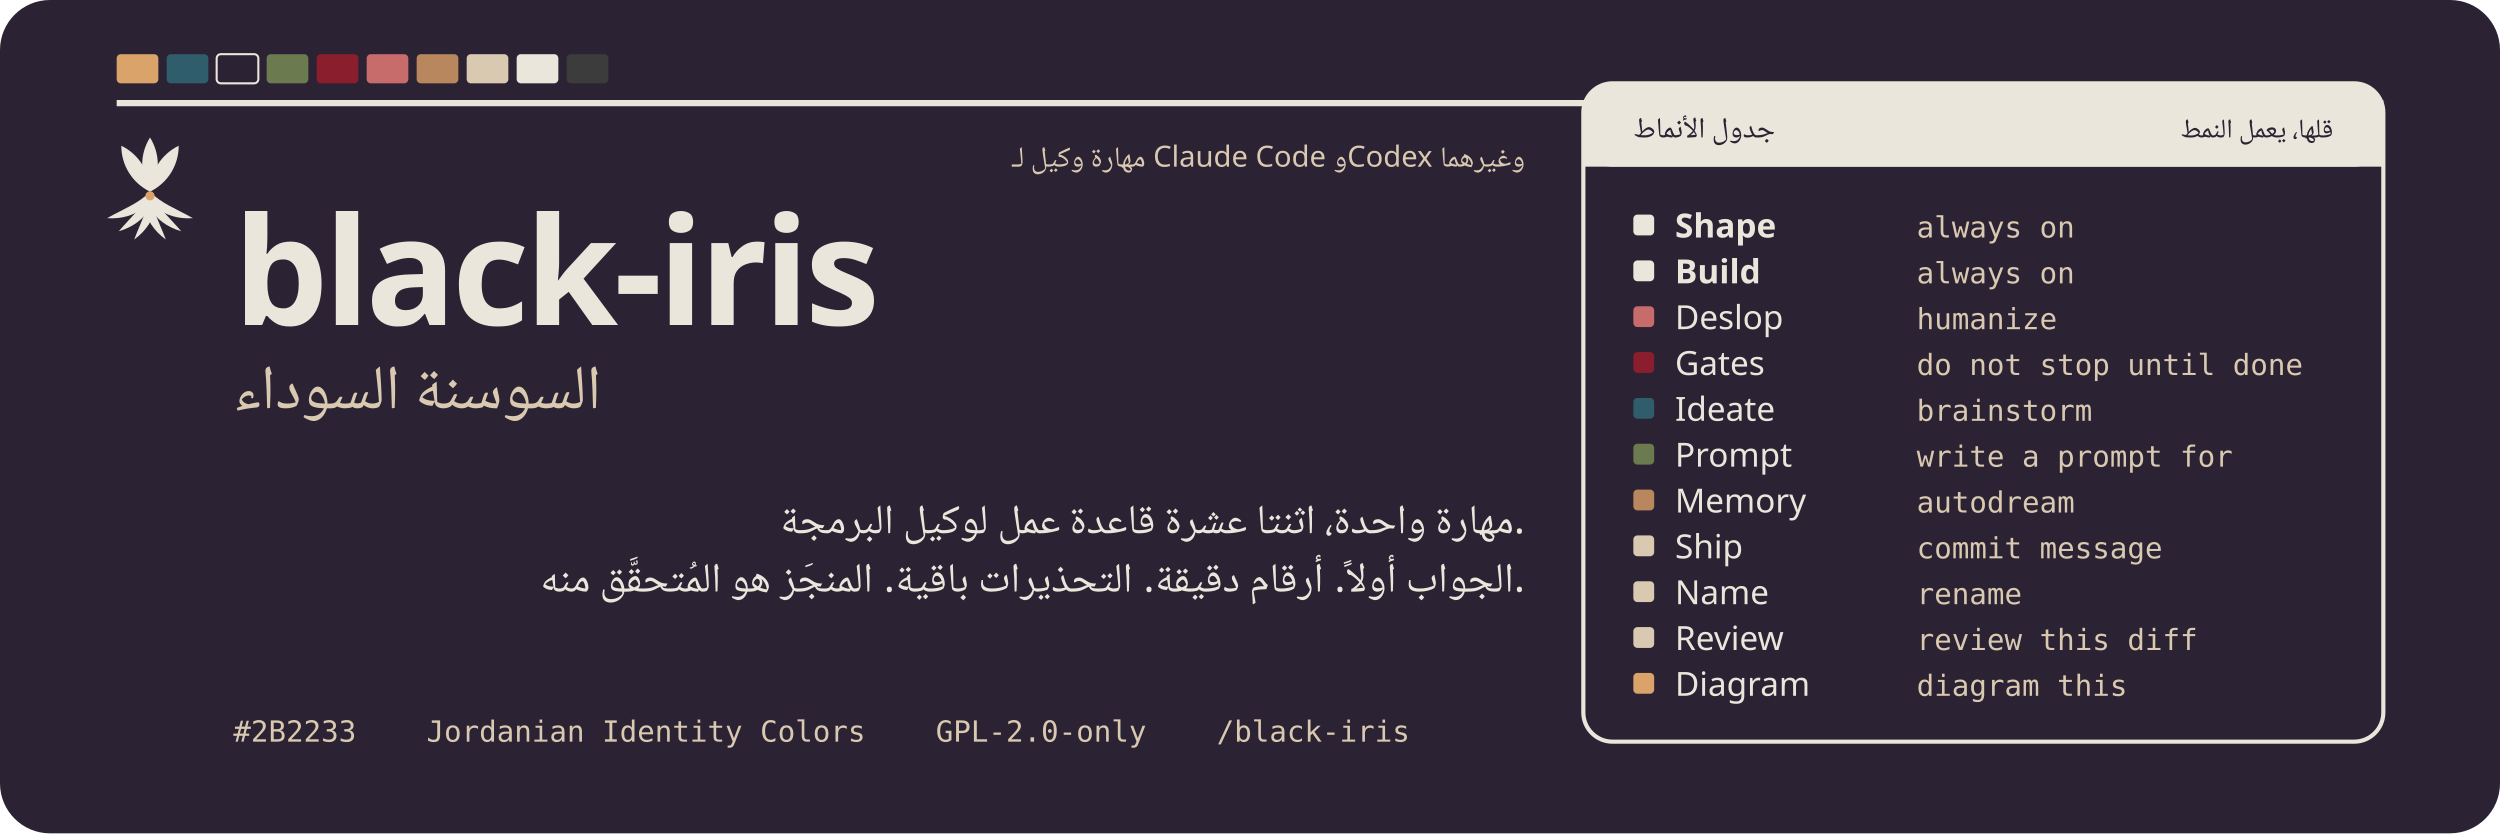
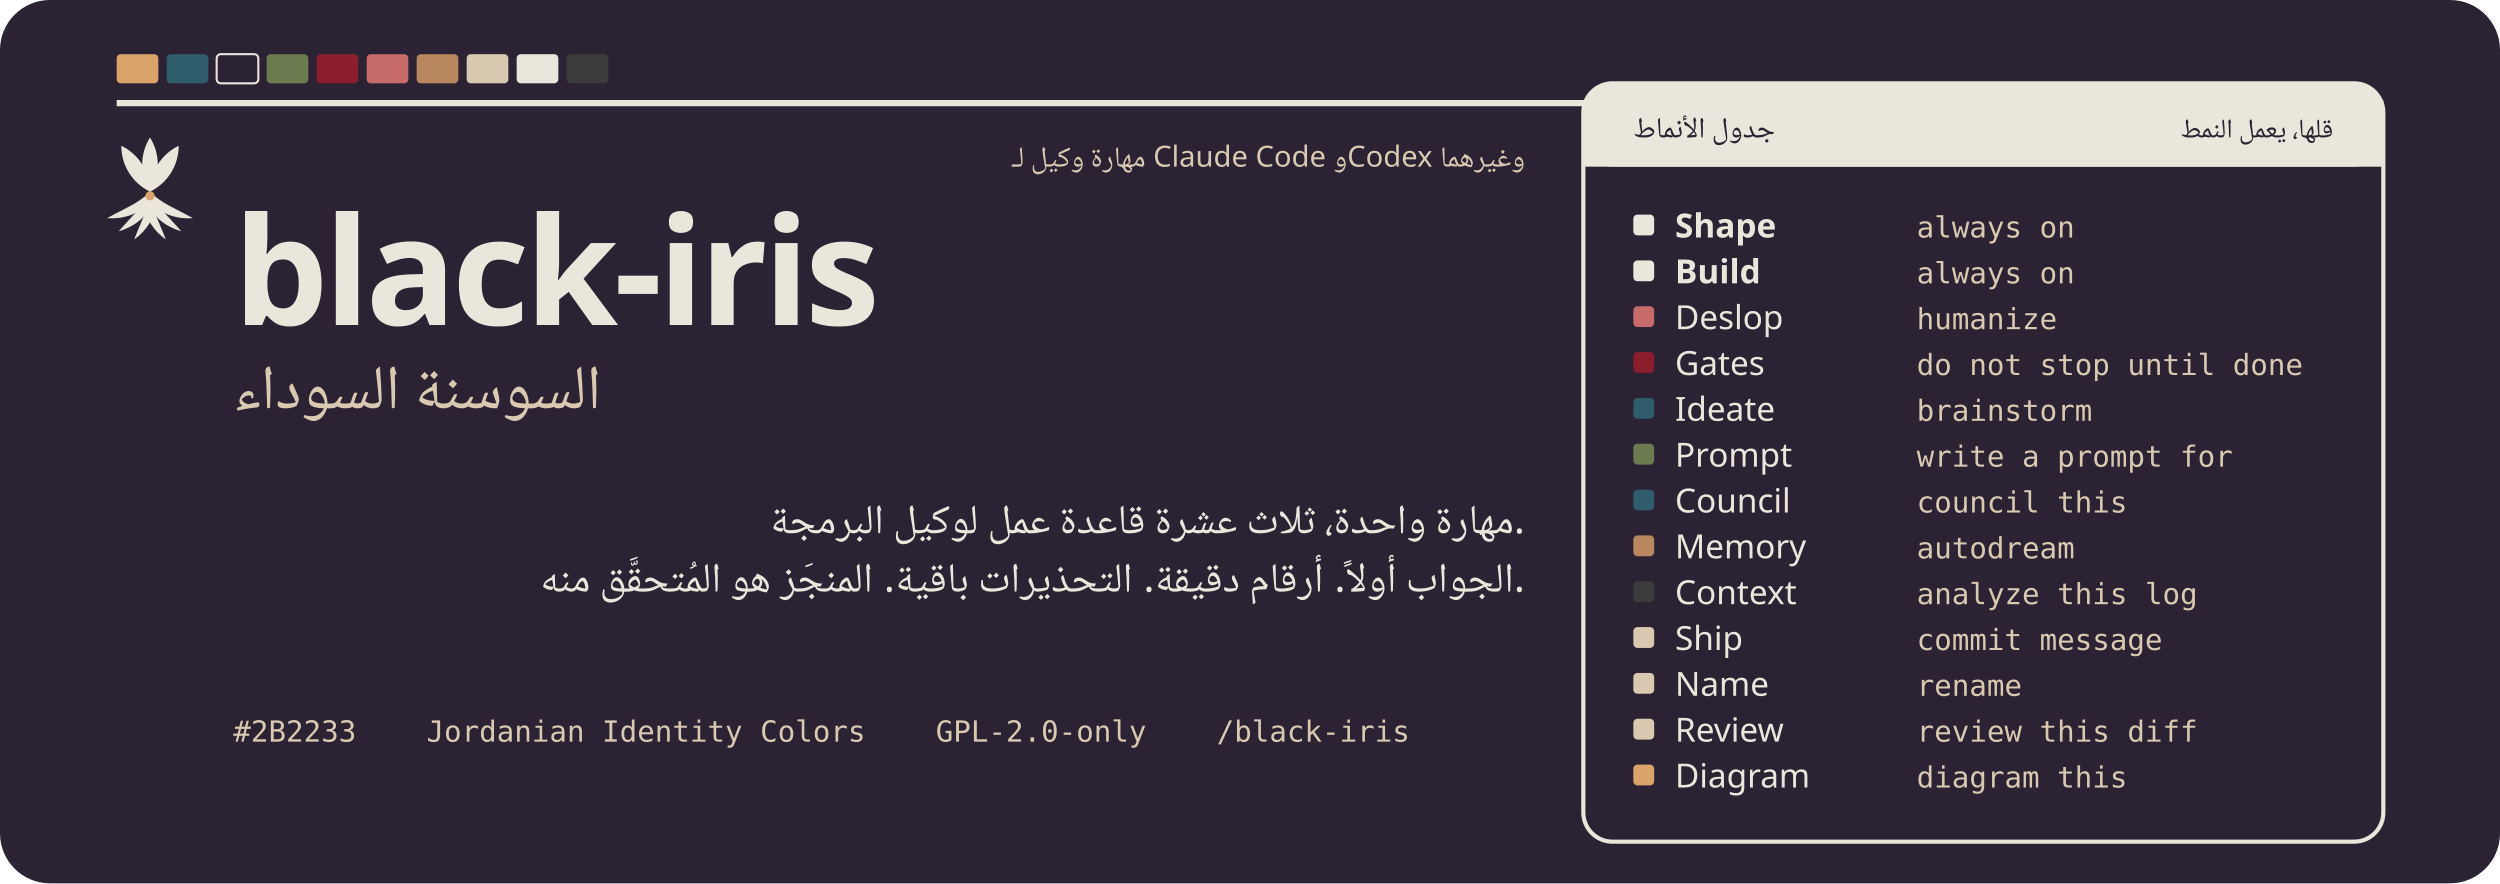
- <svg xmlns="http://www.w3.org/2000/svg" width="1200" height="400" viewBox="0 0 1200 400" role="img" aria-labelledby="title desc">
-   <rect width="1200" height="400" rx="24" fill="#2B2233" />
+ <svg xmlns="http://www.w3.org/2000/svg" width="1200" height="424" viewBox="0 0 1200 424" role="img" aria-labelledby="title desc">
+   <rect width="1200" height="424" rx="24" fill="#2B2233" />
  <rect x="56" y="48" width="1088" height="3" fill="#EAE6DB" />
  <g id="identity-strip" transform="translate(56 26)">
    <rect x="0" y="0" width="20" height="14" rx="2" fill="#D9A36A" />
    <rect x="24" y="0" width="20" height="14" rx="2" fill="#2F5D6B" />
    <rect x="48" y="0" width="20" height="14" rx="2" fill="#2B2233" stroke="#EAE6DB" stroke-width="1" />
    <rect x="72" y="0" width="20" height="14" rx="2" fill="#6B7A4F" />
    <rect x="96" y="0" width="20" height="14" rx="2" fill="#8B1E2D" />
    <rect x="120" y="0" width="20" height="14" rx="2" fill="#C76B6B" />
    <rect x="144" y="0" width="20" height="14" rx="2" fill="#B9875E" />
    <rect x="168" y="0" width="20" height="14" rx="2" fill="#D9C9B0" />
    <rect x="192" y="0" width="20" height="14" rx="2" fill="#EAE6DB" />
    <rect x="216" y="0" width="20" height="14" rx="2" fill="#3C3C3C" />
  </g>
  <g transform="translate(72 92) scale(1.0)" fill="#EAE6DB">
    <path d="M0,0 C-5,-8 -5,-18 0,-26 C5,-18 5,-8 0,0Z" transform="rotate(-32)" />
    <path d="M0,0 C-5,-8 -5,-18 0,-26 C5,-18 5,-8 0,0Z" transform="rotate(0)" />
    <path d="M0,0 C-5,-8 -5,-18 0,-26 C5,-18 5,-8 0,0Z" transform="rotate(32)" />
    <path d="M0,0 C-3,7 -9,12 -15,19 C-8,17 -3,13 0,8 C3,13 8,17 15,19 C9,12 3,7 0,0Z" transform="rotate(-20)" />
    <path d="M0,0 C-3,7 -9,12 -15,19 C-8,17 -3,13 0,8 C3,13 8,17 15,19 C9,12 3,7 0,0Z" transform="rotate(0)" />
    <path d="M0,0 C-3,7 -9,12 -15,19 C-8,17 -3,13 0,8 C3,13 8,17 15,19 C9,12 3,7 0,0Z" transform="rotate(20)" />
    <circle cx="0" cy="2" r="2.2" fill="#D9A36A" />
  </g>
  <g id="title-block" transform="translate(112 64)">
    <text x="620" text-anchor="end" y="16" font-family="-apple-system, BlinkMacSystemFont, 'Segoe UI', 'Noto Sans', 'Noto Naskh Arabic', sans-serif" font-size="14" fill="#D9C9B0">مهارة وكيل لـ Claude Code وCodex وغيرهما</text>
    <text x="0" y="92" font-family="-apple-system, BlinkMacSystemFont, 'Segoe UI', 'Noto Sans', 'Noto Naskh Arabic', sans-serif" font-size="72" font-weight="800" letter-spacing="-2" fill="#EAE6DB">black-iris</text>
    <text x="0" y="132" font-family="-apple-system, BlinkMacSystemFont, 'Segoe UI', 'Noto Sans', 'Noto Naskh Arabic', sans-serif" font-size="30" fill="#D9C9B0">السوسنة السوداء</text>
-     <text x="620" text-anchor="end" y="192" font-family="-apple-system, BlinkMacSystemFont, 'Segoe UI', 'Noto Sans', 'Noto Naskh Arabic', sans-serif" font-size="20" fill="#EAE6DB">مهارة واحدة، اثنتا عشرة قاعدة عمل لوكيل البرمجة.</text>
+     <text x="620" text-anchor="end" y="192" font-family="-apple-system, BlinkMacSystemFont, 'Segoe UI', 'Noto Sans', 'Noto Naskh Arabic', sans-serif" font-size="20" fill="#EAE6DB">مهارة واحدة، ثلاث عشرة قاعدة عمل لوكيل البرمجة.</text>
    <text x="620" text-anchor="end" y="220" font-family="-apple-system, BlinkMacSystemFont, 'Segoe UI', 'Noto Sans', 'Noto Naskh Arabic', sans-serif" font-size="20" fill="#EAE6DB">الجواب أولاً. أرقام دقيقة. التحذيرات باقية. المنجَز هو المُتحقَّق منه.</text>
    <text x="0" y="292" xml:space="preserve" font-family="ui-monospace, SFMono-Regular, Menlo, monospace" font-size="14" fill="#D9C9B0">#2B2233    Jordanian Identity Colors    GPL-2.0-only    /black-iris</text>
  </g>
  <g id="project-proof" transform="translate(760 40)">
-     <rect x="0" y="0" width="384" height="316" rx="14" fill="#2B2233" stroke="#EAE6DB" stroke-width="2" />
+     <rect x="0" y="0" width="384" height="364" rx="14" fill="#2B2233" stroke="#EAE6DB" stroke-width="2" />
    <rect x="0" y="0" width="384" height="40" rx="14" fill="#EAE6DB" />
    <rect x="0" y="26" width="384" height="14" fill="#EAE6DB" />
    <text x="24" y="26" font-family="-apple-system, BlinkMacSystemFont, 'Segoe UI', 'Noto Sans', 'Noto Naskh Arabic', sans-serif" font-size="14" fill="#2B2233">جدول الأنماط</text>
    <text x="360" y="26" text-anchor="end" font-family="-apple-system, BlinkMacSystemFont, 'Segoe UI', 'Noto Sans', 'Noto Naskh Arabic', sans-serif" font-size="13" fill="#2B2233">قلها، يعمل النمط</text>
    <rect x="24" y="63" width="10" height="10" rx="2" fill="#EAE6DB" />
    <text x="44" y="74" font-family="-apple-system, BlinkMacSystemFont, 'Segoe UI', 'Noto Sans', 'Noto Naskh Arabic', sans-serif" font-size="16" font-weight="700" fill="#EAE6DB">Shape</text>
    <text x="160" y="74" font-family="ui-monospace, SFMono-Regular, Menlo, monospace" font-size="14" fill="#D9C9B0">always on</text>
    <rect x="24" y="85" width="10" height="10" rx="2" fill="#EAE6DB" />
    <text x="44" y="96" font-family="-apple-system, BlinkMacSystemFont, 'Segoe UI', 'Noto Sans', 'Noto Naskh Arabic', sans-serif" font-size="16" font-weight="700" fill="#EAE6DB">Build</text>
    <text x="160" y="96" font-family="ui-monospace, SFMono-Regular, Menlo, monospace" font-size="14" fill="#D9C9B0">always on</text>
    <rect x="24" y="107" width="10" height="10" rx="2" fill="#C76B6B" />
    <text x="44" y="118" font-family="-apple-system, BlinkMacSystemFont, 'Segoe UI', 'Noto Sans', 'Noto Naskh Arabic', sans-serif" font-size="16" font-weight="500" fill="#EAE6DB">Deslop</text>
    <text x="160" y="118" font-family="ui-monospace, SFMono-Regular, Menlo, monospace" font-size="14" fill="#D9C9B0">humanize</text>
    <rect x="24" y="129" width="10" height="10" rx="2" fill="#8B1E2D" />
    <text x="44" y="140" font-family="-apple-system, BlinkMacSystemFont, 'Segoe UI', 'Noto Sans', 'Noto Naskh Arabic', sans-serif" font-size="16" font-weight="500" fill="#EAE6DB">Gates</text>
    <text x="160" y="140" font-family="ui-monospace, SFMono-Regular, Menlo, monospace" font-size="14" fill="#D9C9B0">do not stop until done</text>
    <rect x="24" y="151" width="10" height="10" rx="2" fill="#2F5D6B" />
    <text x="44" y="162" font-family="-apple-system, BlinkMacSystemFont, 'Segoe UI', 'Noto Sans', 'Noto Naskh Arabic', sans-serif" font-size="16" font-weight="500" fill="#EAE6DB">Ideate</text>
    <text x="160" y="162" font-family="ui-monospace, SFMono-Regular, Menlo, monospace" font-size="14" fill="#D9C9B0">brainstorm</text>
    <rect x="24" y="173" width="10" height="10" rx="2" fill="#6B7A4F" />
    <text x="44" y="184" font-family="-apple-system, BlinkMacSystemFont, 'Segoe UI', 'Noto Sans', 'Noto Naskh Arabic', sans-serif" font-size="16" font-weight="500" fill="#EAE6DB">Prompt</text>
    <text x="160" y="184" font-family="ui-monospace, SFMono-Regular, Menlo, monospace" font-size="14" fill="#D9C9B0">write a prompt for</text>
-     <rect x="24" y="195" width="10" height="10" rx="2" fill="#B9875E" />
-     <text x="44" y="206" font-family="-apple-system, BlinkMacSystemFont, 'Segoe UI', 'Noto Sans', 'Noto Naskh Arabic', sans-serif" font-size="16" font-weight="500" fill="#EAE6DB">Memory</text>
-     <text x="160" y="206" font-family="ui-monospace, SFMono-Regular, Menlo, monospace" font-size="14" fill="#D9C9B0">autodream</text>
-     <rect x="24" y="217" width="10" height="10" rx="2" fill="#D9C9B0" />
-     <text x="44" y="228" font-family="-apple-system, BlinkMacSystemFont, 'Segoe UI', 'Noto Sans', 'Noto Naskh Arabic', sans-serif" font-size="16" font-weight="500" fill="#EAE6DB">Ship</text>
-     <text x="160" y="228" font-family="ui-monospace, SFMono-Regular, Menlo, monospace" font-size="14" fill="#D9C9B0">commit message</text>
-     <rect x="24" y="239" width="10" height="10" rx="2" fill="#D9C9B0" />
-     <text x="44" y="250" font-family="-apple-system, BlinkMacSystemFont, 'Segoe UI', 'Noto Sans', 'Noto Naskh Arabic', sans-serif" font-size="16" font-weight="500" fill="#EAE6DB">Name</text>
-     <text x="160" y="250" font-family="ui-monospace, SFMono-Regular, Menlo, monospace" font-size="14" fill="#D9C9B0">rename</text>
+     <rect x="24" y="195" width="10" height="10" rx="2" fill="#2F5D6B" />
+     <text x="44" y="206" font-family="-apple-system, BlinkMacSystemFont, 'Segoe UI', 'Noto Sans', 'Noto Naskh Arabic', sans-serif" font-size="16" font-weight="500" fill="#EAE6DB">Council</text>
+     <text x="160" y="206" font-family="ui-monospace, SFMono-Regular, Menlo, monospace" font-size="14" fill="#D9C9B0">council this</text>
+     <rect x="24" y="217" width="10" height="10" rx="2" fill="#B9875E" />
+     <text x="44" y="228" font-family="-apple-system, BlinkMacSystemFont, 'Segoe UI', 'Noto Sans', 'Noto Naskh Arabic', sans-serif" font-size="16" font-weight="500" fill="#EAE6DB">Memory</text>
+     <text x="160" y="228" font-family="ui-monospace, SFMono-Regular, Menlo, monospace" font-size="14" fill="#D9C9B0">autodream</text>
+     <rect x="24" y="239" width="10" height="10" rx="2" fill="#3C3C3C" />
+     <text x="44" y="250" font-family="-apple-system, BlinkMacSystemFont, 'Segoe UI', 'Noto Sans', 'Noto Naskh Arabic', sans-serif" font-size="16" font-weight="500" fill="#EAE6DB">Context</text>
+     <text x="160" y="250" font-family="ui-monospace, SFMono-Regular, Menlo, monospace" font-size="14" fill="#D9C9B0">analyze this log</text>
    <rect x="24" y="261" width="10" height="10" rx="2" fill="#D9C9B0" />
-     <text x="44" y="272" font-family="-apple-system, BlinkMacSystemFont, 'Segoe UI', 'Noto Sans', 'Noto Naskh Arabic', sans-serif" font-size="16" font-weight="500" fill="#EAE6DB">Review</text>
-     <text x="160" y="272" font-family="ui-monospace, SFMono-Regular, Menlo, monospace" font-size="14" fill="#D9C9B0">review this diff</text>
-     <rect x="24" y="283" width="10" height="10" rx="2" fill="#D9A36A" />
-     <text x="44" y="294" font-family="-apple-system, BlinkMacSystemFont, 'Segoe UI', 'Noto Sans', 'Noto Naskh Arabic', sans-serif" font-size="16" font-weight="500" fill="#EAE6DB">Diagram</text>
-     <text x="160" y="294" font-family="ui-monospace, SFMono-Regular, Menlo, monospace" font-size="14" fill="#D9C9B0">diagram this</text>
+     <text x="44" y="272" font-family="-apple-system, BlinkMacSystemFont, 'Segoe UI', 'Noto Sans', 'Noto Naskh Arabic', sans-serif" font-size="16" font-weight="500" fill="#EAE6DB">Ship</text>
+     <text x="160" y="272" font-family="ui-monospace, SFMono-Regular, Menlo, monospace" font-size="14" fill="#D9C9B0">commit message</text>
+     <rect x="24" y="283" width="10" height="10" rx="2" fill="#D9C9B0" />
+     <text x="44" y="294" font-family="-apple-system, BlinkMacSystemFont, 'Segoe UI', 'Noto Sans', 'Noto Naskh Arabic', sans-serif" font-size="16" font-weight="500" fill="#EAE6DB">Name</text>
+     <text x="160" y="294" font-family="ui-monospace, SFMono-Regular, Menlo, monospace" font-size="14" fill="#D9C9B0">rename</text>
+     <rect x="24" y="305" width="10" height="10" rx="2" fill="#D9C9B0" />
+     <text x="44" y="316" font-family="-apple-system, BlinkMacSystemFont, 'Segoe UI', 'Noto Sans', 'Noto Naskh Arabic', sans-serif" font-size="16" font-weight="500" fill="#EAE6DB">Review</text>
+     <text x="160" y="316" font-family="ui-monospace, SFMono-Regular, Menlo, monospace" font-size="14" fill="#D9C9B0">review this diff</text>
+     <rect x="24" y="327" width="10" height="10" rx="2" fill="#D9A36A" />
+     <text x="44" y="338" font-family="-apple-system, BlinkMacSystemFont, 'Segoe UI', 'Noto Sans', 'Noto Naskh Arabic', sans-serif" font-size="16" font-weight="500" fill="#EAE6DB">Diagram</text>
+     <text x="160" y="338" font-family="ui-monospace, SFMono-Regular, Menlo, monospace" font-size="14" fill="#D9C9B0">diagram this</text>
  </g>
</svg>
